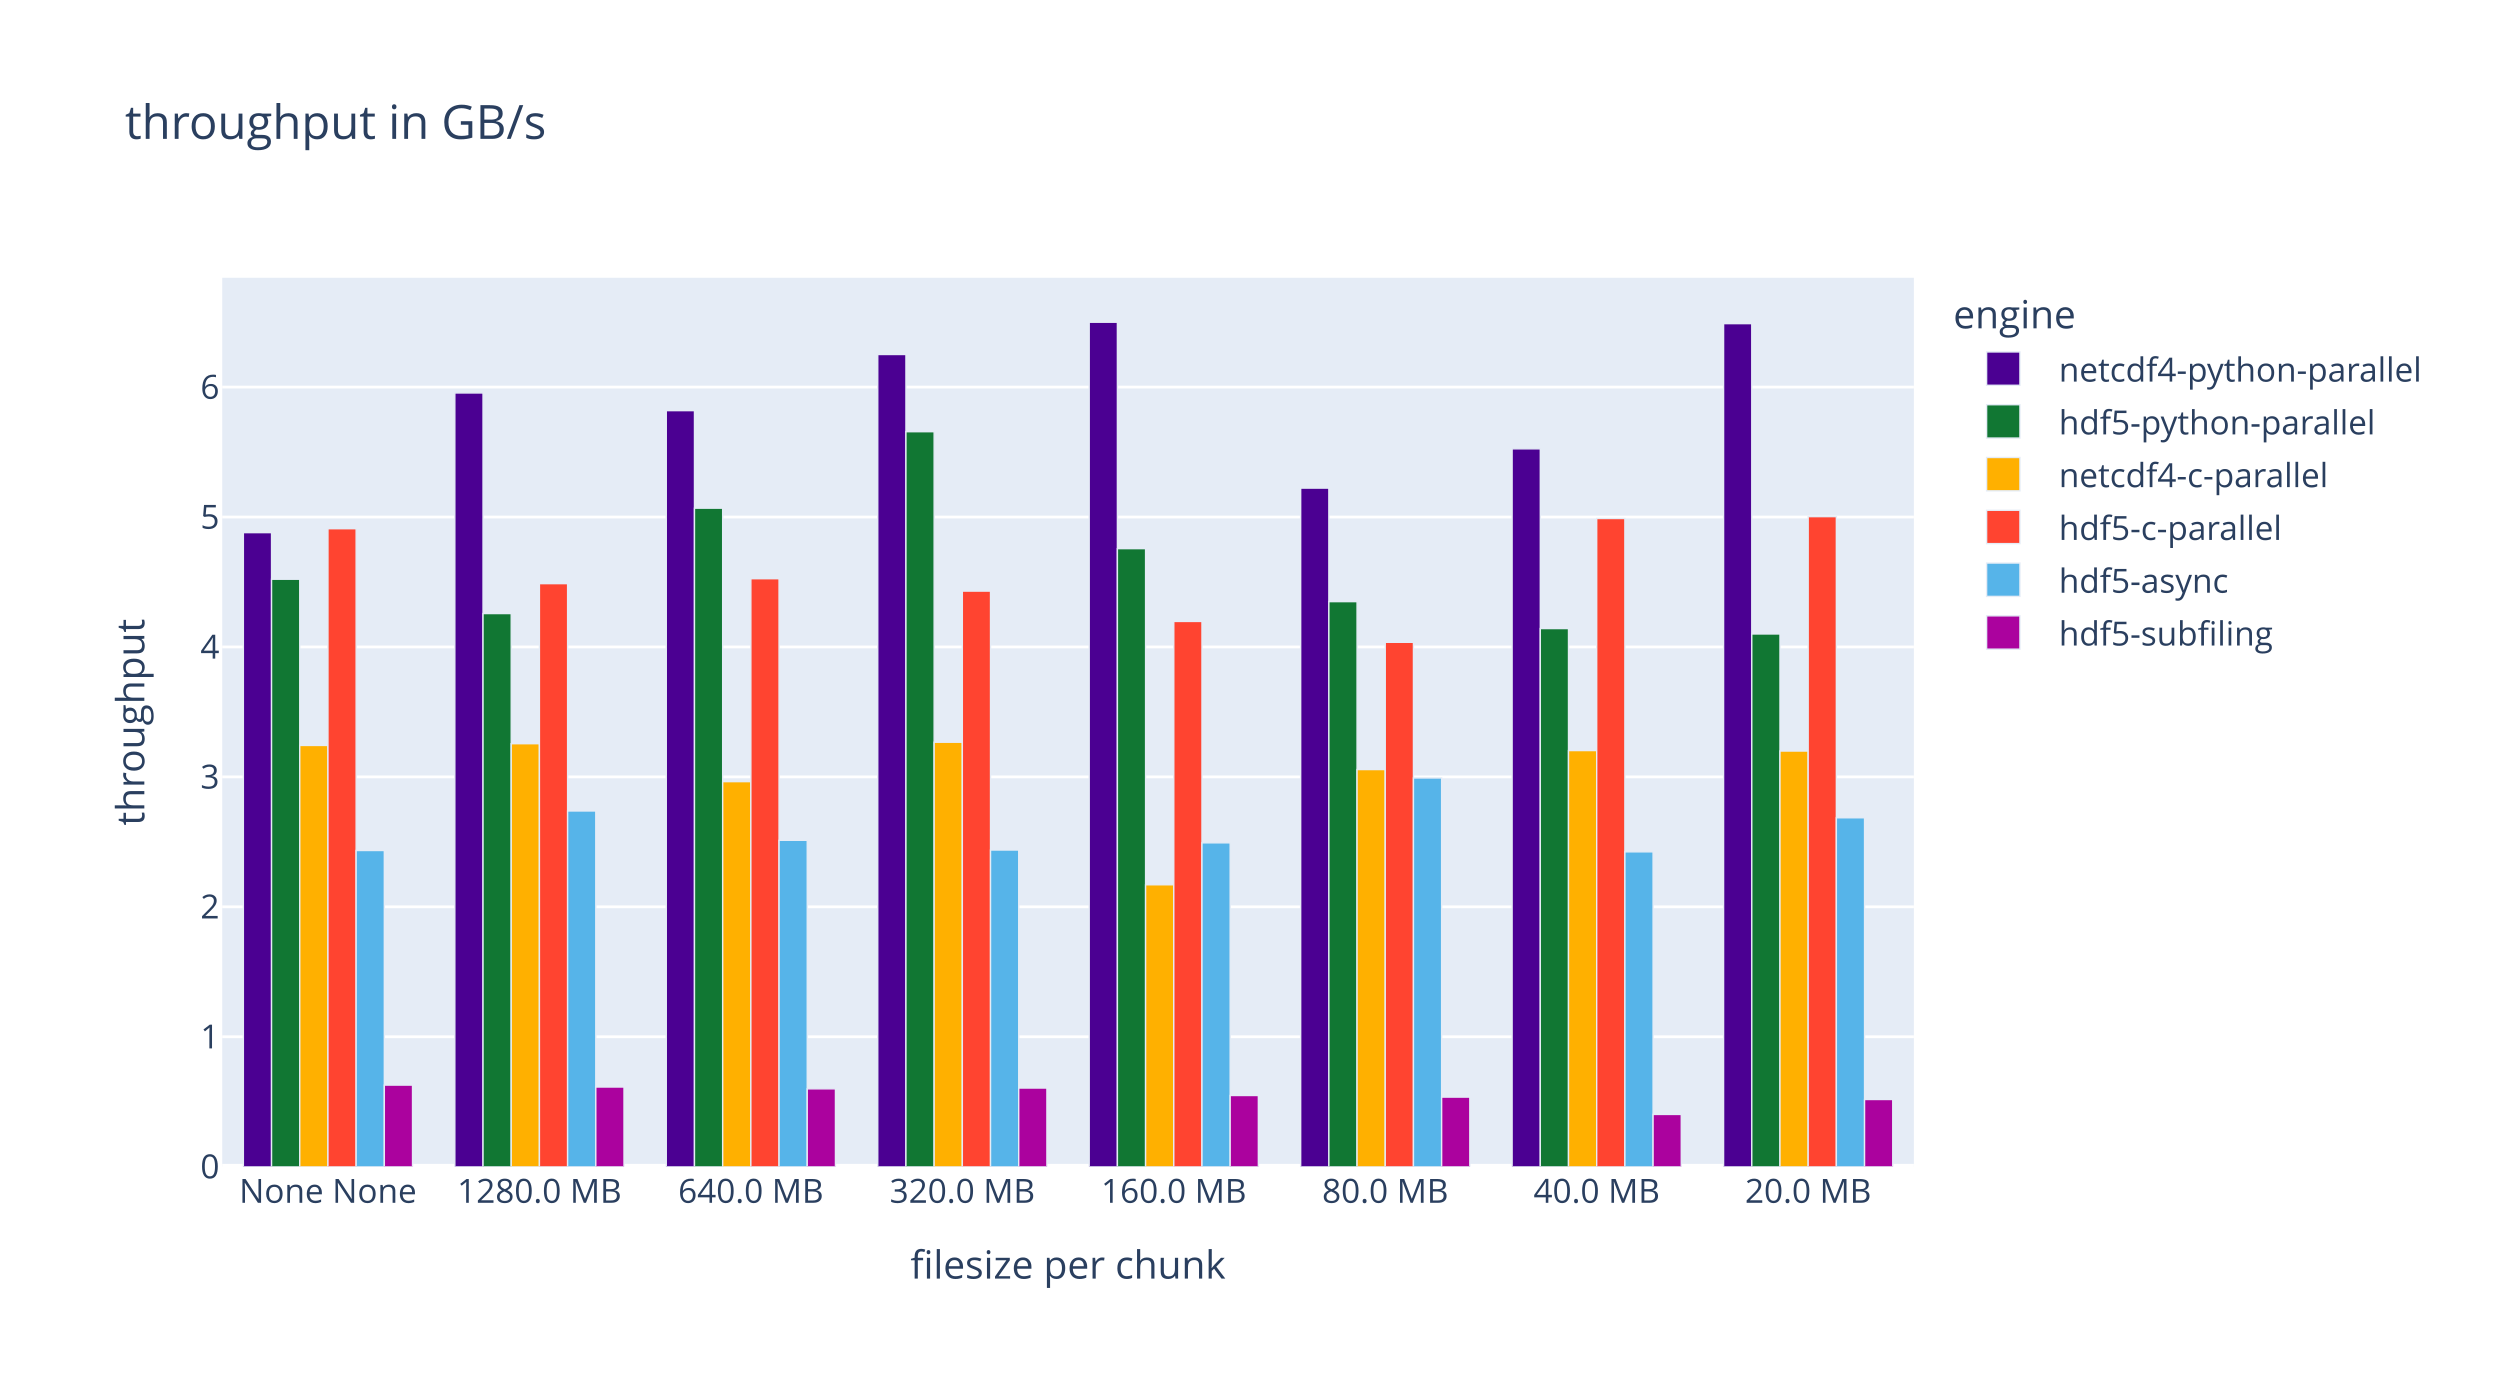
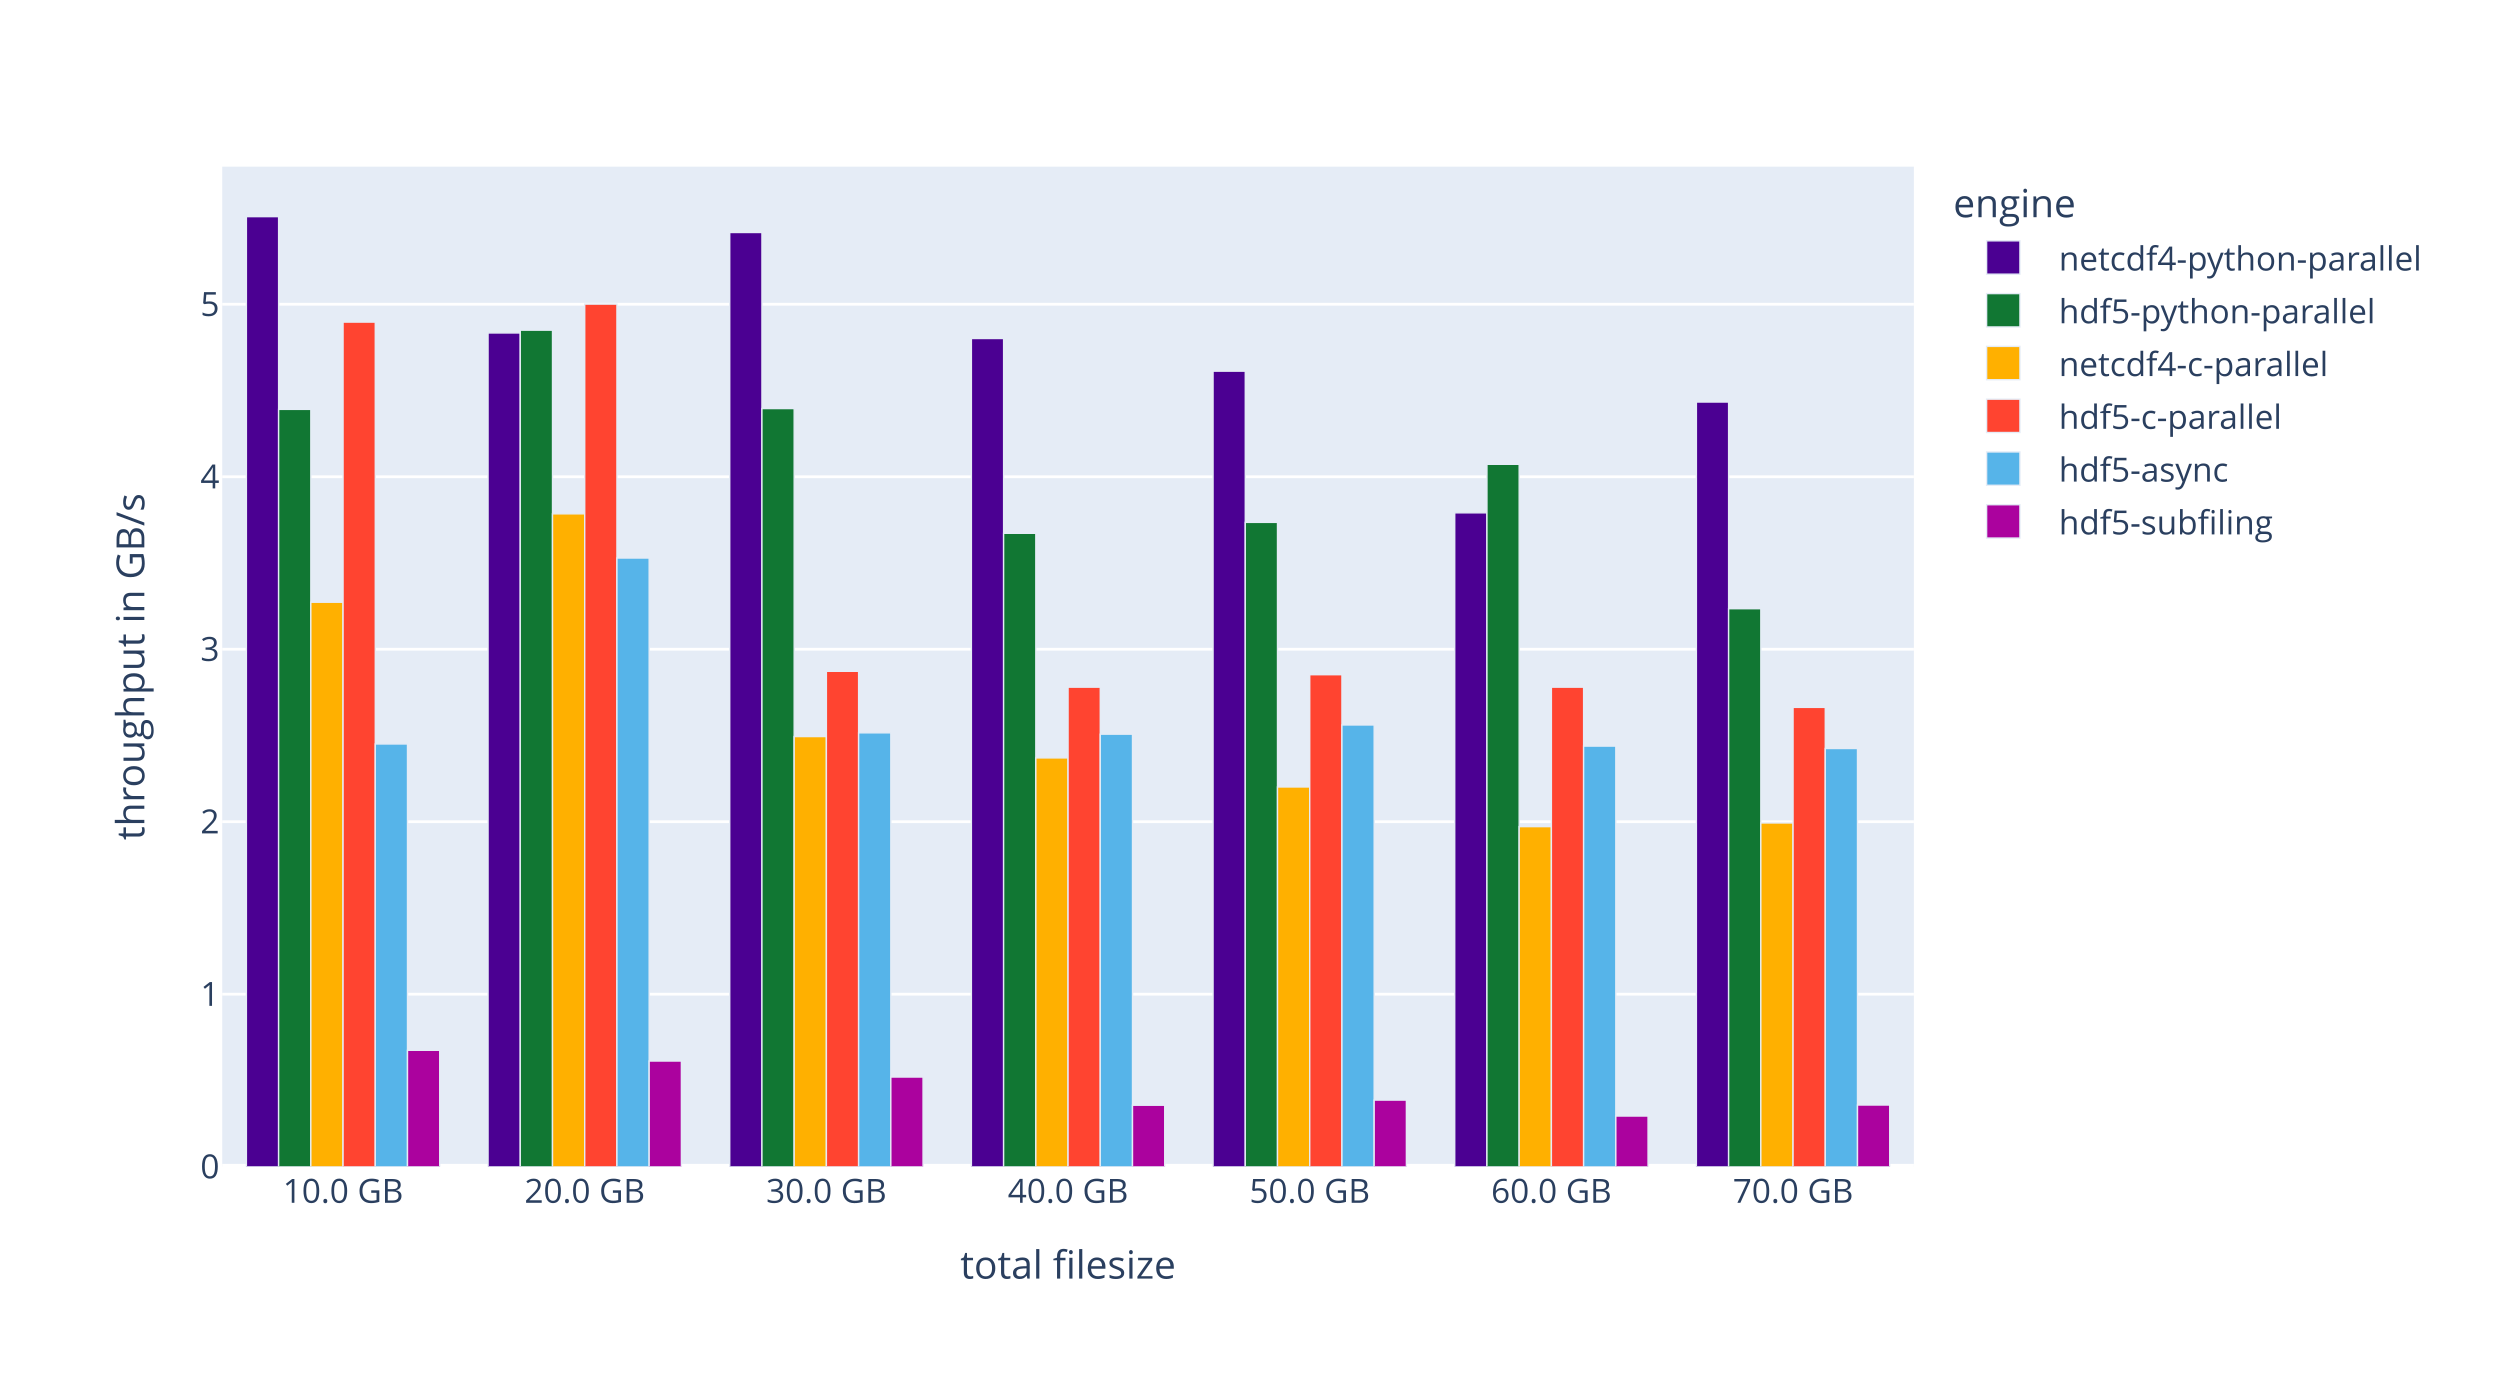
<svg xmlns="http://www.w3.org/2000/svg" class="main-svg" width="900" height="500" style="" viewBox="0 0 900 500">
  <rect x="0" y="0" width="900" height="500" style="fill: rgb(255, 255, 255); fill-opacity: 1;" />
-   <defs id="defs-789a8e">
+   <defs id="defs-7b2606">
    <g class="clips">
-       <clipPath id="clip789a8exyplot" class="plotclip">
-         <rect width="609" height="320" />
+       <clipPath id="clip7b2606xyplot" class="plotclip">
+         <rect width="609" height="360" />
      </clipPath>
-       <clipPath class="axesclip" id="clip789a8ex">
+       <clipPath class="axesclip" id="clip7b2606x">
        <rect x="80" y="0" width="609" height="500" />
      </clipPath>
-       <clipPath class="axesclip" id="clip789a8ey">
-         <rect x="0" y="100" width="900" height="320" />
+       <clipPath class="axesclip" id="clip7b2606y">
+         <rect x="0" y="60" width="900" height="360" />
      </clipPath>
-       <clipPath class="axesclip" id="clip789a8exy">
-         <rect x="80" y="100" width="609" height="320" />
+       <clipPath class="axesclip" id="clip7b2606xy">
+         <rect x="80" y="60" width="609" height="360" />
      </clipPath>
    </g>
    <g class="gradients" />
    <g class="patterns" />
  </defs>
  <g class="bglayer">
-     <rect class="bg" x="80" y="100" width="609" height="320" style="fill: rgb(229, 236, 246); fill-opacity: 1; stroke-width: 0;" />
+     <rect class="bg" x="80" y="60" width="609" height="360" style="fill: rgb(229, 236, 246); fill-opacity: 1; stroke-width: 0;" />
  </g>
  <g class="layer-below">
    <g class="imagelayer" />
    <g class="shapelayer" />
  </g>
  <g class="cartesianlayer">
    <g class="subplot xy">
      <g class="layer-subplot">
        <g class="shapelayer" />
        <g class="imagelayer" />
      </g>
      <g class="minor-gridlayer">
        <g class="x" />
        <g class="y" />
      </g>
      <g class="gridlayer">
        <g class="x" />
        <g class="y">
-           <path class="ygrid crisp" transform="translate(0,373.23)" d="M80,0h609" style="stroke: rgb(255, 255, 255); stroke-opacity: 1; stroke-width: 1px;" />
-           <path class="ygrid crisp" transform="translate(0,326.45)" d="M80,0h609" style="stroke: rgb(255, 255, 255); stroke-opacity: 1; stroke-width: 1px;" />
-           <path class="ygrid crisp" transform="translate(0,279.68)" d="M80,0h609" style="stroke: rgb(255, 255, 255); stroke-opacity: 1; stroke-width: 1px;" />
-           <path class="ygrid crisp" transform="translate(0,232.9)" d="M80,0h609" style="stroke: rgb(255, 255, 255); stroke-opacity: 1; stroke-width: 1px;" />
-           <path class="ygrid crisp" transform="translate(0,186.13)" d="M80,0h609" style="stroke: rgb(255, 255, 255); stroke-opacity: 1; stroke-width: 1px;" />
-           <path class="ygrid crisp" transform="translate(0,139.35)" d="M80,0h609" style="stroke: rgb(255, 255, 255); stroke-opacity: 1; stroke-width: 1px;" />
+           <path class="ygrid crisp" transform="translate(0,357.91)" d="M80,0h609" style="stroke: rgb(255, 255, 255); stroke-opacity: 1; stroke-width: 1px;" />
+           <path class="ygrid crisp" transform="translate(0,295.81)" d="M80,0h609" style="stroke: rgb(255, 255, 255); stroke-opacity: 1; stroke-width: 1px;" />
+           <path class="ygrid crisp" transform="translate(0,233.72)" d="M80,0h609" style="stroke: rgb(255, 255, 255); stroke-opacity: 1; stroke-width: 1px;" />
+           <path class="ygrid crisp" transform="translate(0,171.63)" d="M80,0h609" style="stroke: rgb(255, 255, 255); stroke-opacity: 1; stroke-width: 1px;" />
+           <path class="ygrid crisp" transform="translate(0,109.53)" d="M80,0h609" style="stroke: rgb(255, 255, 255); stroke-opacity: 1; stroke-width: 1px;" />
        </g>
      </g>
      <g class="zerolinelayer">
        <path class="yzl zl crisp" transform="translate(0,420)" d="M80,0h609" style="stroke: rgb(255, 255, 255); stroke-opacity: 1; stroke-width: 2px;" />
      </g>
      <g class="layer-between">
        <g class="shapelayer" />
        <g class="imagelayer" />
      </g>
      <path class="xlines-below" />
      <path class="ylines-below" />
      <g class="overlines-below" />
      <g class="xaxislayer-below" />
      <g class="yaxislayer-below" />
      <g class="overaxes-below" />
      <g class="overplot">
-         <g class="xy" transform="translate(80,100)" clip-path="url(#clip789a8exyplot)">
+         <g class="xy" transform="translate(80,60)" clip-path="url(#clip7b2606xyplot)">
          <g class="barlayer mlayer">
            <g class="trace bars" style="opacity: 1;">
              <g class="points">
                <g class="point">
-                   <path d="M7.61,320V91.74H17.76V320Z" style="vector-effect: none; opacity: 1; stroke-width: 0.5px; fill: rgb(75, 0, 146); fill-opacity: 1; stroke: rgb(229, 236, 246); stroke-opacity: 1;" />
-                 </g>
-                 <g class="point">
-                   <path d="M83.74,320V41.46H93.89V320Z" style="vector-effect: none; opacity: 1; stroke-width: 0.5px; fill: rgb(75, 0, 146); fill-opacity: 1; stroke: rgb(229, 236, 246); stroke-opacity: 1;" />
-                 </g>
-                 <g class="point">
-                   <path d="M159.86,320V47.82H170.01V320Z" style="vector-effect: none; opacity: 1; stroke-width: 0.5px; fill: rgb(75, 0, 146); fill-opacity: 1; stroke: rgb(229, 236, 246); stroke-opacity: 1;" />
-                 </g>
-                 <g class="point">
-                   <path d="M235.99,320V27.62H246.14V320Z" style="vector-effect: none; opacity: 1; stroke-width: 0.5px; fill: rgb(75, 0, 146); fill-opacity: 1; stroke: rgb(229, 236, 246); stroke-opacity: 1;" />
-                 </g>
-                 <g class="point">
-                   <path d="M312.11,320V16H322.26V320Z" style="vector-effect: none; opacity: 1; stroke-width: 0.5px; fill: rgb(75, 0, 146); fill-opacity: 1; stroke: rgb(229, 236, 246); stroke-opacity: 1;" />
-                 </g>
-                 <g class="point">
-                   <path d="M388.24,320V75.72H398.39V320Z" style="vector-effect: none; opacity: 1; stroke-width: 0.5px; fill: rgb(75, 0, 146); fill-opacity: 1; stroke: rgb(229, 236, 246); stroke-opacity: 1;" />
-                 </g>
-                 <g class="point">
-                   <path d="M464.36,320V61.58H474.51V320Z" style="vector-effect: none; opacity: 1; stroke-width: 0.5px; fill: rgb(75, 0, 146); fill-opacity: 1; stroke: rgb(229, 236, 246); stroke-opacity: 1;" />
-                 </g>
-                 <g class="point">
-                   <path d="M540.49,320V16.51H550.64V320Z" style="vector-effect: none; opacity: 1; stroke-width: 0.5px; fill: rgb(75, 0, 146); fill-opacity: 1; stroke: rgb(229, 236, 246); stroke-opacity: 1;" />
-                 </g>
-               </g>
-             </g>
-             <g class="trace bars" style="opacity: 1;">
-               <g class="points">
-                 <g class="point">
-                   <path d="M17.76,320V108.52H27.91V320Z" style="vector-effect: none; opacity: 1; stroke-width: 0.5px; fill: rgb(17, 119, 51); fill-opacity: 1; stroke: rgb(229, 236, 246); stroke-opacity: 1;" />
-                 </g>
-                 <g class="point">
-                   <path d="M93.89,320V120.89H104.04V320Z" style="vector-effect: none; opacity: 1; stroke-width: 0.5px; fill: rgb(17, 119, 51); fill-opacity: 1; stroke: rgb(229, 236, 246); stroke-opacity: 1;" />
-                 </g>
-                 <g class="point">
-                   <path d="M170.01,320V82.95H180.16V320Z" style="vector-effect: none; opacity: 1; stroke-width: 0.5px; fill: rgb(17, 119, 51); fill-opacity: 1; stroke: rgb(229, 236, 246); stroke-opacity: 1;" />
-                 </g>
-                 <g class="point">
-                   <path d="M246.14,320V55.42H256.29V320Z" style="vector-effect: none; opacity: 1; stroke-width: 0.5px; fill: rgb(17, 119, 51); fill-opacity: 1; stroke: rgb(229, 236, 246); stroke-opacity: 1;" />
-                 </g>
-                 <g class="point">
-                   <path d="M322.26,320V97.52H332.41V320Z" style="vector-effect: none; opacity: 1; stroke-width: 0.5px; fill: rgb(17, 119, 51); fill-opacity: 1; stroke: rgb(229, 236, 246); stroke-opacity: 1;" />
-                 </g>
-                 <g class="point">
-                   <path d="M398.39,320V116.59H408.54V320Z" style="vector-effect: none; opacity: 1; stroke-width: 0.5px; fill: rgb(17, 119, 51); fill-opacity: 1; stroke: rgb(229, 236, 246); stroke-opacity: 1;" />
-                 </g>
-                 <g class="point">
-                   <path d="M474.51,320V126.29H484.66V320Z" style="vector-effect: none; opacity: 1; stroke-width: 0.5px; fill: rgb(17, 119, 51); fill-opacity: 1; stroke: rgb(229, 236, 246); stroke-opacity: 1;" />
-                 </g>
-                 <g class="point">
-                   <path d="M550.64,320V128.23H560.79V320Z" style="vector-effect: none; opacity: 1; stroke-width: 0.5px; fill: rgb(17, 119, 51); fill-opacity: 1; stroke: rgb(229, 236, 246); stroke-opacity: 1;" />
-                 </g>
-               </g>
-             </g>
-             <g class="trace bars" style="opacity: 1;">
-               <g class="points">
-                 <g class="point">
-                   <path d="M27.91,320V168.35H38.06V320Z" style="vector-effect: none; opacity: 1; stroke-width: 0.5px; fill: rgb(255, 176, 0); fill-opacity: 1; stroke: rgb(229, 236, 246); stroke-opacity: 1;" />
-                 </g>
-                 <g class="point">
-                   <path d="M104.04,320V167.74H114.19V320Z" style="vector-effect: none; opacity: 1; stroke-width: 0.5px; fill: rgb(255, 176, 0); fill-opacity: 1; stroke: rgb(229, 236, 246); stroke-opacity: 1;" />
-                 </g>
-                 <g class="point">
-                   <path d="M180.16,320V181.39H190.31V320Z" style="vector-effect: none; opacity: 1; stroke-width: 0.5px; fill: rgb(255, 176, 0); fill-opacity: 1; stroke: rgb(229, 236, 246); stroke-opacity: 1;" />
-                 </g>
-                 <g class="point">
-                   <path d="M256.29,320V167.2H266.44V320Z" style="vector-effect: none; opacity: 1; stroke-width: 0.5px; fill: rgb(255, 176, 0); fill-opacity: 1; stroke: rgb(229, 236, 246); stroke-opacity: 1;" />
-                 </g>
-                 <g class="point">
-                   <path d="M332.41,320V218.51H342.56V320Z" style="vector-effect: none; opacity: 1; stroke-width: 0.5px; fill: rgb(255, 176, 0); fill-opacity: 1; stroke: rgb(229, 236, 246); stroke-opacity: 1;" />
-                 </g>
-                 <g class="point">
-                   <path d="M408.54,320V177.04H418.69V320Z" style="vector-effect: none; opacity: 1; stroke-width: 0.5px; fill: rgb(255, 176, 0); fill-opacity: 1; stroke: rgb(229, 236, 246); stroke-opacity: 1;" />
-                 </g>
-                 <g class="point">
-                   <path d="M484.66,320V170.21H494.81V320Z" style="vector-effect: none; opacity: 1; stroke-width: 0.5px; fill: rgb(255, 176, 0); fill-opacity: 1; stroke: rgb(229, 236, 246); stroke-opacity: 1;" />
-                 </g>
-                 <g class="point">
-                   <path d="M560.79,320V170.38H570.94V320Z" style="vector-effect: none; opacity: 1; stroke-width: 0.5px; fill: rgb(255, 176, 0); fill-opacity: 1; stroke: rgb(229, 236, 246); stroke-opacity: 1;" />
-                 </g>
-               </g>
-             </g>
-             <g class="trace bars" style="opacity: 1;">
-               <g class="points">
-                 <g class="point">
-                   <path d="M38.06,320V90.34H48.21V320Z" style="vector-effect: none; opacity: 1; stroke-width: 0.5px; fill: rgb(255, 68, 48); fill-opacity: 1; stroke: rgb(229, 236, 246); stroke-opacity: 1;" />
-                 </g>
-                 <g class="point">
-                   <path d="M114.19,320V110.12H124.34V320Z" style="vector-effect: none; opacity: 1; stroke-width: 0.5px; fill: rgb(255, 68, 48); fill-opacity: 1; stroke: rgb(229, 236, 246); stroke-opacity: 1;" />
-                 </g>
-                 <g class="point">
-                   <path d="M190.31,320V108.33H200.46V320Z" style="vector-effect: none; opacity: 1; stroke-width: 0.5px; fill: rgb(255, 68, 48); fill-opacity: 1; stroke: rgb(229, 236, 246); stroke-opacity: 1;" />
-                 </g>
-                 <g class="point">
-                   <path d="M266.44,320V112.79H276.59V320Z" style="vector-effect: none; opacity: 1; stroke-width: 0.5px; fill: rgb(255, 68, 48); fill-opacity: 1; stroke: rgb(229, 236, 246); stroke-opacity: 1;" />
-                 </g>
-                 <g class="point">
-                   <path d="M342.56,320V123.71H352.71V320Z" style="vector-effect: none; opacity: 1; stroke-width: 0.5px; fill: rgb(255, 68, 48); fill-opacity: 1; stroke: rgb(229, 236, 246); stroke-opacity: 1;" />
-                 </g>
-                 <g class="point">
-                   <path d="M418.69,320V131.22H428.84V320Z" style="vector-effect: none; opacity: 1; stroke-width: 0.5px; fill: rgb(255, 68, 48); fill-opacity: 1; stroke: rgb(229, 236, 246); stroke-opacity: 1;" />
-                 </g>
-                 <g class="point">
-                   <path d="M494.81,320V86.67H504.96V320Z" style="vector-effect: none; opacity: 1; stroke-width: 0.5px; fill: rgb(255, 68, 48); fill-opacity: 1; stroke: rgb(229, 236, 246); stroke-opacity: 1;" />
-                 </g>
-                 <g class="point">
-                   <path d="M570.94,320V85.99H581.09V320Z" style="vector-effect: none; opacity: 1; stroke-width: 0.5px; fill: rgb(255, 68, 48); fill-opacity: 1; stroke: rgb(229, 236, 246); stroke-opacity: 1;" />
-                 </g>
-               </g>
-             </g>
-             <g class="trace bars" style="opacity: 1;">
-               <g class="points">
-                 <g class="point">
-                   <path d="M48.21,320V206.18H58.36V320Z" style="vector-effect: none; opacity: 1; stroke-width: 0.5px; fill: rgb(86, 180, 233); fill-opacity: 1; stroke: rgb(229, 236, 246); stroke-opacity: 1;" />
-                 </g>
-                 <g class="point">
-                   <path d="M124.34,320V191.95H134.49V320Z" style="vector-effect: none; opacity: 1; stroke-width: 0.5px; fill: rgb(86, 180, 233); fill-opacity: 1; stroke: rgb(229, 236, 246); stroke-opacity: 1;" />
-                 </g>
-                 <g class="point">
-                   <path d="M200.46,320V202.52H210.61V320Z" style="vector-effect: none; opacity: 1; stroke-width: 0.5px; fill: rgb(86, 180, 233); fill-opacity: 1; stroke: rgb(229, 236, 246); stroke-opacity: 1;" />
-                 </g>
-                 <g class="point">
-                   <path d="M276.59,320V206.01H286.74V320Z" style="vector-effect: none; opacity: 1; stroke-width: 0.5px; fill: rgb(86, 180, 233); fill-opacity: 1; stroke: rgb(229, 236, 246); stroke-opacity: 1;" />
-                 </g>
-                 <g class="point">
-                   <path d="M352.71,320V203.42H362.86V320Z" style="vector-effect: none; opacity: 1; stroke-width: 0.5px; fill: rgb(86, 180, 233); fill-opacity: 1; stroke: rgb(229, 236, 246); stroke-opacity: 1;" />
-                 </g>
-                 <g class="point">
-                   <path d="M428.84,320V180.06H438.99V320Z" style="vector-effect: none; opacity: 1; stroke-width: 0.5px; fill: rgb(86, 180, 233); fill-opacity: 1; stroke: rgb(229, 236, 246); stroke-opacity: 1;" />
-                 </g>
-                 <g class="point">
-                   <path d="M504.96,320V206.66H515.11V320Z" style="vector-effect: none; opacity: 1; stroke-width: 0.5px; fill: rgb(86, 180, 233); fill-opacity: 1; stroke: rgb(229, 236, 246); stroke-opacity: 1;" />
-                 </g>
-                 <g class="point">
-                   <path d="M581.09,320V194.39H591.24V320Z" style="vector-effect: none; opacity: 1; stroke-width: 0.5px; fill: rgb(86, 180, 233); fill-opacity: 1; stroke: rgb(229, 236, 246); stroke-opacity: 1;" />
-                 </g>
-               </g>
-             </g>
-             <g class="trace bars" style="opacity: 1;">
-               <g class="points">
-                 <g class="point">
-                   <path d="M58.36,320V290.63H68.51V320Z" style="vector-effect: none; opacity: 1; stroke-width: 0.5px; fill: rgb(171, 2, 158); fill-opacity: 1; stroke: rgb(229, 236, 246); stroke-opacity: 1;" />
-                 </g>
-                 <g class="point">
-                   <path d="M134.49,320V291.33H144.64V320Z" style="vector-effect: none; opacity: 1; stroke-width: 0.5px; fill: rgb(171, 2, 158); fill-opacity: 1; stroke: rgb(229, 236, 246); stroke-opacity: 1;" />
-                 </g>
-                 <g class="point">
-                   <path d="M210.61,320V291.98H220.76V320Z" style="vector-effect: none; opacity: 1; stroke-width: 0.5px; fill: rgb(171, 2, 158); fill-opacity: 1; stroke: rgb(229, 236, 246); stroke-opacity: 1;" />
-                 </g>
-                 <g class="point">
-                   <path d="M286.74,320V291.7H296.89V320Z" style="vector-effect: none; opacity: 1; stroke-width: 0.5px; fill: rgb(171, 2, 158); fill-opacity: 1; stroke: rgb(229, 236, 246); stroke-opacity: 1;" />
-                 </g>
-                 <g class="point">
-                   <path d="M362.86,320V294.39H373.01V320Z" style="vector-effect: none; opacity: 1; stroke-width: 0.5px; fill: rgb(171, 2, 158); fill-opacity: 1; stroke: rgb(229, 236, 246); stroke-opacity: 1;" />
-                 </g>
-                 <g class="point">
-                   <path d="M438.99,320V294.96H449.14V320Z" style="vector-effect: none; opacity: 1; stroke-width: 0.5px; fill: rgb(171, 2, 158); fill-opacity: 1; stroke: rgb(229, 236, 246); stroke-opacity: 1;" />
-                 </g>
-                 <g class="point">
-                   <path d="M515.11,320V301.19H525.26V320Z" style="vector-effect: none; opacity: 1; stroke-width: 0.5px; fill: rgb(171, 2, 158); fill-opacity: 1; stroke: rgb(229, 236, 246); stroke-opacity: 1;" />
-                 </g>
-                 <g class="point">
-                   <path d="M591.24,320V295.83H601.39V320Z" style="vector-effect: none; opacity: 1; stroke-width: 0.5px; fill: rgb(171, 2, 158); fill-opacity: 1; stroke: rgb(229, 236, 246); stroke-opacity: 1;" />
+                   <path d="M8.7,360V18H20.3V360Z" style="vector-effect: none; opacity: 1; stroke-width: 0.5px; fill: rgb(75, 0, 146); fill-opacity: 1; stroke: rgb(229, 236, 246); stroke-opacity: 1;" />
+                 </g>
+                 <g class="point">
+                   <path d="M95.7,360V59.86H107.3V360Z" style="vector-effect: none; opacity: 1; stroke-width: 0.5px; fill: rgb(75, 0, 146); fill-opacity: 1; stroke: rgb(229, 236, 246); stroke-opacity: 1;" />
+                 </g>
+                 <g class="point">
+                   <path d="M182.7,360V23.69H194.3V360Z" style="vector-effect: none; opacity: 1; stroke-width: 0.5px; fill: rgb(75, 0, 146); fill-opacity: 1; stroke: rgb(229, 236, 246); stroke-opacity: 1;" />
+                 </g>
+                 <g class="point">
+                   <path d="M269.7,360V61.87H281.3V360Z" style="vector-effect: none; opacity: 1; stroke-width: 0.5px; fill: rgb(75, 0, 146); fill-opacity: 1; stroke: rgb(229, 236, 246); stroke-opacity: 1;" />
+                 </g>
+                 <g class="point">
+                   <path d="M356.7,360V73.61H368.3V360Z" style="vector-effect: none; opacity: 1; stroke-width: 0.5px; fill: rgb(75, 0, 146); fill-opacity: 1; stroke: rgb(229, 236, 246); stroke-opacity: 1;" />
+                 </g>
+                 <g class="point">
+                   <path d="M443.7,360V124.61H455.3V360Z" style="vector-effect: none; opacity: 1; stroke-width: 0.5px; fill: rgb(75, 0, 146); fill-opacity: 1; stroke: rgb(229, 236, 246); stroke-opacity: 1;" />
+                 </g>
+                 <g class="point">
+                   <path d="M530.7,360V84.74H542.3V360Z" style="vector-effect: none; opacity: 1; stroke-width: 0.5px; fill: rgb(75, 0, 146); fill-opacity: 1; stroke: rgb(229, 236, 246); stroke-opacity: 1;" />
+                 </g>
+               </g>
+             </g>
+             <g class="trace bars" style="opacity: 1;">
+               <g class="points">
+                 <g class="point">
+                   <path d="M20.3,360V87.37H31.9V360Z" style="vector-effect: none; opacity: 1; stroke-width: 0.5px; fill: rgb(17, 119, 51); fill-opacity: 1; stroke: rgb(229, 236, 246); stroke-opacity: 1;" />
+                 </g>
+                 <g class="point">
+                   <path d="M107.3,360V58.87H118.9V360Z" style="vector-effect: none; opacity: 1; stroke-width: 0.5px; fill: rgb(17, 119, 51); fill-opacity: 1; stroke: rgb(229, 236, 246); stroke-opacity: 1;" />
+                 </g>
+                 <g class="point">
+                   <path d="M194.3,360V87.09H205.9V360Z" style="vector-effect: none; opacity: 1; stroke-width: 0.5px; fill: rgb(17, 119, 51); fill-opacity: 1; stroke: rgb(229, 236, 246); stroke-opacity: 1;" />
+                 </g>
+                 <g class="point">
+                   <path d="M281.3,360V131.99H292.9V360Z" style="vector-effect: none; opacity: 1; stroke-width: 0.5px; fill: rgb(17, 119, 51); fill-opacity: 1; stroke: rgb(229, 236, 246); stroke-opacity: 1;" />
+                 </g>
+                 <g class="point">
+                   <path d="M368.3,360V128.05H379.9V360Z" style="vector-effect: none; opacity: 1; stroke-width: 0.5px; fill: rgb(17, 119, 51); fill-opacity: 1; stroke: rgb(229, 236, 246); stroke-opacity: 1;" />
+                 </g>
+                 <g class="point">
+                   <path d="M455.3,360V107.14H466.9V360Z" style="vector-effect: none; opacity: 1; stroke-width: 0.5px; fill: rgb(17, 119, 51); fill-opacity: 1; stroke: rgb(229, 236, 246); stroke-opacity: 1;" />
+                 </g>
+                 <g class="point">
+                   <path d="M542.3,360V159.13H553.9V360Z" style="vector-effect: none; opacity: 1; stroke-width: 0.5px; fill: rgb(17, 119, 51); fill-opacity: 1; stroke: rgb(229, 236, 246); stroke-opacity: 1;" />
+                 </g>
+               </g>
+             </g>
+             <g class="trace bars" style="opacity: 1;">
+               <g class="points">
+                 <g class="point">
+                   <path d="M31.9,360V156.8H43.5V360Z" style="vector-effect: none; opacity: 1; stroke-width: 0.5px; fill: rgb(255, 176, 0); fill-opacity: 1; stroke: rgb(229, 236, 246); stroke-opacity: 1;" />
+                 </g>
+                 <g class="point">
+                   <path d="M118.9,360V124.98H130.5V360Z" style="vector-effect: none; opacity: 1; stroke-width: 0.5px; fill: rgb(255, 176, 0); fill-opacity: 1; stroke: rgb(229, 236, 246); stroke-opacity: 1;" />
+                 </g>
+                 <g class="point">
+                   <path d="M205.9,360V205.16H217.5V360Z" style="vector-effect: none; opacity: 1; stroke-width: 0.5px; fill: rgb(255, 176, 0); fill-opacity: 1; stroke: rgb(229, 236, 246); stroke-opacity: 1;" />
+                 </g>
+                 <g class="point">
+                   <path d="M292.9,360V212.85H304.5V360Z" style="vector-effect: none; opacity: 1; stroke-width: 0.5px; fill: rgb(255, 176, 0); fill-opacity: 1; stroke: rgb(229, 236, 246); stroke-opacity: 1;" />
+                 </g>
+                 <g class="point">
+                   <path d="M379.9,360V223.31H391.5V360Z" style="vector-effect: none; opacity: 1; stroke-width: 0.5px; fill: rgb(255, 176, 0); fill-opacity: 1; stroke: rgb(229, 236, 246); stroke-opacity: 1;" />
+                 </g>
+                 <g class="point">
+                   <path d="M466.9,360V237.58H478.5V360Z" style="vector-effect: none; opacity: 1; stroke-width: 0.5px; fill: rgb(255, 176, 0); fill-opacity: 1; stroke: rgb(229, 236, 246); stroke-opacity: 1;" />
+                 </g>
+                 <g class="point">
+                   <path d="M553.9,360V236.27H565.5V360Z" style="vector-effect: none; opacity: 1; stroke-width: 0.5px; fill: rgb(255, 176, 0); fill-opacity: 1; stroke: rgb(229, 236, 246); stroke-opacity: 1;" />
+                 </g>
+               </g>
+             </g>
+             <g class="trace bars" style="opacity: 1;">
+               <g class="points">
+                 <g class="point">
+                   <path d="M43.5,360V55.95H55.1V360Z" style="vector-effect: none; opacity: 1; stroke-width: 0.5px; fill: rgb(255, 68, 48); fill-opacity: 1; stroke: rgb(229, 236, 246); stroke-opacity: 1;" />
+                 </g>
+                 <g class="point">
+                   <path d="M130.5,360V49.48H142.1V360Z" style="vector-effect: none; opacity: 1; stroke-width: 0.5px; fill: rgb(255, 68, 48); fill-opacity: 1; stroke: rgb(229, 236, 246); stroke-opacity: 1;" />
+                 </g>
+                 <g class="point">
+                   <path d="M217.5,360V181.67H229.1V360Z" style="vector-effect: none; opacity: 1; stroke-width: 0.5px; fill: rgb(255, 68, 48); fill-opacity: 1; stroke: rgb(229, 236, 246); stroke-opacity: 1;" />
+                 </g>
+                 <g class="point">
+                   <path d="M304.5,360V187.37H316.1V360Z" style="vector-effect: none; opacity: 1; stroke-width: 0.5px; fill: rgb(255, 68, 48); fill-opacity: 1; stroke: rgb(229, 236, 246); stroke-opacity: 1;" />
+                 </g>
+                 <g class="point">
+                   <path d="M391.5,360V182.9H403.1V360Z" style="vector-effect: none; opacity: 1; stroke-width: 0.5px; fill: rgb(255, 68, 48); fill-opacity: 1; stroke: rgb(229, 236, 246); stroke-opacity: 1;" />
+                 </g>
+                 <g class="point">
+                   <path d="M478.5,360V187.37H490.1V360Z" style="vector-effect: none; opacity: 1; stroke-width: 0.5px; fill: rgb(255, 68, 48); fill-opacity: 1; stroke: rgb(229, 236, 246); stroke-opacity: 1;" />
+                 </g>
+                 <g class="point">
+                   <path d="M565.5,360V194.66H577.1V360Z" style="vector-effect: none; opacity: 1; stroke-width: 0.5px; fill: rgb(255, 68, 48); fill-opacity: 1; stroke: rgb(229, 236, 246); stroke-opacity: 1;" />
+                 </g>
+               </g>
+             </g>
+             <g class="trace bars" style="opacity: 1;">
+               <g class="points">
+                 <g class="point">
+                   <path d="M55.1,360V207.82H66.7V360Z" style="vector-effect: none; opacity: 1; stroke-width: 0.5px; fill: rgb(86, 180, 233); fill-opacity: 1; stroke: rgb(229, 236, 246); stroke-opacity: 1;" />
+                 </g>
+                 <g class="point">
+                   <path d="M142.1,360V140.89H153.7V360Z" style="vector-effect: none; opacity: 1; stroke-width: 0.5px; fill: rgb(86, 180, 233); fill-opacity: 1; stroke: rgb(229, 236, 246); stroke-opacity: 1;" />
+                 </g>
+                 <g class="point">
+                   <path d="M229.1,360V203.81H240.7V360Z" style="vector-effect: none; opacity: 1; stroke-width: 0.5px; fill: rgb(86, 180, 233); fill-opacity: 1; stroke: rgb(229, 236, 246); stroke-opacity: 1;" />
+                 </g>
+                 <g class="point">
+                   <path d="M316.1,360V204.31H327.7V360Z" style="vector-effect: none; opacity: 1; stroke-width: 0.5px; fill: rgb(86, 180, 233); fill-opacity: 1; stroke: rgb(229, 236, 246); stroke-opacity: 1;" />
+                 </g>
+                 <g class="point">
+                   <path d="M403.1,360V200.99H414.7V360Z" style="vector-effect: none; opacity: 1; stroke-width: 0.5px; fill: rgb(86, 180, 233); fill-opacity: 1; stroke: rgb(229, 236, 246); stroke-opacity: 1;" />
+                 </g>
+                 <g class="point">
+                   <path d="M490.1,360V208.59H501.7V360Z" style="vector-effect: none; opacity: 1; stroke-width: 0.5px; fill: rgb(86, 180, 233); fill-opacity: 1; stroke: rgb(229, 236, 246); stroke-opacity: 1;" />
+                 </g>
+                 <g class="point">
+                   <path d="M577.1,360V209.47H588.7V360Z" style="vector-effect: none; opacity: 1; stroke-width: 0.5px; fill: rgb(86, 180, 233); fill-opacity: 1; stroke: rgb(229, 236, 246); stroke-opacity: 1;" />
+                 </g>
+               </g>
+             </g>
+             <g class="trace bars" style="opacity: 1;">
+               <g class="points">
+                 <g class="point">
+                   <path d="M66.7,360V318.11H78.3V360Z" style="vector-effect: none; opacity: 1; stroke-width: 0.5px; fill: rgb(171, 2, 158); fill-opacity: 1; stroke: rgb(229, 236, 246); stroke-opacity: 1;" />
+                 </g>
+                 <g class="point">
+                   <path d="M153.7,360V321.98H165.3V360Z" style="vector-effect: none; opacity: 1; stroke-width: 0.5px; fill: rgb(171, 2, 158); fill-opacity: 1; stroke: rgb(229, 236, 246); stroke-opacity: 1;" />
+                 </g>
+                 <g class="point">
+                   <path d="M240.7,360V327.74H252.3V360Z" style="vector-effect: none; opacity: 1; stroke-width: 0.5px; fill: rgb(171, 2, 158); fill-opacity: 1; stroke: rgb(229, 236, 246); stroke-opacity: 1;" />
+                 </g>
+                 <g class="point">
+                   <path d="M327.7,360V337.89H339.3V360Z" style="vector-effect: none; opacity: 1; stroke-width: 0.5px; fill: rgb(171, 2, 158); fill-opacity: 1; stroke: rgb(229, 236, 246); stroke-opacity: 1;" />
+                 </g>
+                 <g class="point">
+                   <path d="M414.7,360V336.03H426.3V360Z" style="vector-effect: none; opacity: 1; stroke-width: 0.5px; fill: rgb(171, 2, 158); fill-opacity: 1; stroke: rgb(229, 236, 246); stroke-opacity: 1;" />
+                 </g>
+                 <g class="point">
+                   <path d="M501.7,360V341.78H513.3V360Z" style="vector-effect: none; opacity: 1; stroke-width: 0.5px; fill: rgb(171, 2, 158); fill-opacity: 1; stroke: rgb(229, 236, 246); stroke-opacity: 1;" />
+                 </g>
+                 <g class="point">
+                   <path d="M588.7,360V337.81H600.3V360Z" style="vector-effect: none; opacity: 1; stroke-width: 0.5px; fill: rgb(171, 2, 158); fill-opacity: 1; stroke: rgb(229, 236, 246); stroke-opacity: 1;" />
                </g>
              </g>
            </g>
          </g>
        </g>
      </g>
      <path class="xlines-above crisp" d="M0,0" style="fill: none;" />
      <path class="ylines-above crisp" d="M0,0" style="fill: none;" />
      <g class="overlines-above" />
      <g class="xaxislayer-above">
        <g class="xtick">
-           <text text-anchor="middle" x="0" y="433" transform="translate(118.06,0)" style="font-family: 'Open Sans', verdana, arial, sans-serif; font-size: 12px; fill: rgb(42, 63, 95); fill-opacity: 1; white-space: pre; opacity: 1;">None None</text>
-         </g>
-         <g class="xtick">
-           <text text-anchor="middle" x="0" y="433" transform="translate(194.19,0)" style="font-family: 'Open Sans', verdana, arial, sans-serif; font-size: 12px; fill: rgb(42, 63, 95); fill-opacity: 1; white-space: pre; opacity: 1;">1280.0 MB</text>
-         </g>
-         <g class="xtick">
-           <text text-anchor="middle" x="0" y="433" transform="translate(270.31,0)" style="font-family: 'Open Sans', verdana, arial, sans-serif; font-size: 12px; fill: rgb(42, 63, 95); fill-opacity: 1; white-space: pre; opacity: 1;">640.0 MB</text>
-         </g>
-         <g class="xtick">
-           <text text-anchor="middle" x="0" y="433" transform="translate(346.44,0)" style="font-family: 'Open Sans', verdana, arial, sans-serif; font-size: 12px; fill: rgb(42, 63, 95); fill-opacity: 1; white-space: pre; opacity: 1;">320.0 MB</text>
-         </g>
-         <g class="xtick">
-           <text text-anchor="middle" x="0" y="433" transform="translate(422.56,0)" style="font-family: 'Open Sans', verdana, arial, sans-serif; font-size: 12px; fill: rgb(42, 63, 95); fill-opacity: 1; white-space: pre; opacity: 1;">160.0 MB</text>
-         </g>
-         <g class="xtick">
-           <text text-anchor="middle" x="0" y="433" transform="translate(498.69,0)" style="font-family: 'Open Sans', verdana, arial, sans-serif; font-size: 12px; fill: rgb(42, 63, 95); fill-opacity: 1; white-space: pre; opacity: 1;">80.0 MB</text>
-         </g>
-         <g class="xtick">
-           <text text-anchor="middle" x="0" y="433" transform="translate(574.81,0)" style="font-family: 'Open Sans', verdana, arial, sans-serif; font-size: 12px; fill: rgb(42, 63, 95); fill-opacity: 1; white-space: pre; opacity: 1;">40.0 MB</text>
-         </g>
-         <g class="xtick">
-           <text text-anchor="middle" x="0" y="433" transform="translate(650.94,0)" style="font-family: 'Open Sans', verdana, arial, sans-serif; font-size: 12px; fill: rgb(42, 63, 95); fill-opacity: 1; white-space: pre; opacity: 1;">20.0 MB</text>
+           <text text-anchor="middle" x="0" y="433" transform="translate(123.5,0)" style="font-family: 'Open Sans', verdana, arial, sans-serif; font-size: 12px; fill: rgb(42, 63, 95); fill-opacity: 1; white-space: pre; opacity: 1;">10.0 GB</text>
+         </g>
+         <g class="xtick">
+           <text text-anchor="middle" x="0" y="433" transform="translate(210.5,0)" style="font-family: 'Open Sans', verdana, arial, sans-serif; font-size: 12px; fill: rgb(42, 63, 95); fill-opacity: 1; white-space: pre; opacity: 1;">20.0 GB</text>
+         </g>
+         <g class="xtick">
+           <text text-anchor="middle" x="0" y="433" transform="translate(297.5,0)" style="font-family: 'Open Sans', verdana, arial, sans-serif; font-size: 12px; fill: rgb(42, 63, 95); fill-opacity: 1; white-space: pre; opacity: 1;">30.0 GB</text>
+         </g>
+         <g class="xtick">
+           <text text-anchor="middle" x="0" y="433" transform="translate(384.5,0)" style="font-family: 'Open Sans', verdana, arial, sans-serif; font-size: 12px; fill: rgb(42, 63, 95); fill-opacity: 1; white-space: pre; opacity: 1;">40.0 GB</text>
+         </g>
+         <g class="xtick">
+           <text text-anchor="middle" x="0" y="433" transform="translate(471.5,0)" style="font-family: 'Open Sans', verdana, arial, sans-serif; font-size: 12px; fill: rgb(42, 63, 95); fill-opacity: 1; white-space: pre; opacity: 1;">50.0 GB</text>
+         </g>
+         <g class="xtick">
+           <text text-anchor="middle" x="0" y="433" transform="translate(558.5,0)" style="font-family: 'Open Sans', verdana, arial, sans-serif; font-size: 12px; fill: rgb(42, 63, 95); fill-opacity: 1; white-space: pre; opacity: 1;">60.0 GB</text>
+         </g>
+         <g class="xtick">
+           <text text-anchor="middle" x="0" y="433" transform="translate(645.5,0)" style="font-family: 'Open Sans', verdana, arial, sans-serif; font-size: 12px; fill: rgb(42, 63, 95); fill-opacity: 1; white-space: pre; opacity: 1;">70.0 GB</text>
        </g>
      </g>
      <g class="yaxislayer-above">
        <g class="ytick">
          <text text-anchor="end" x="79" y="4.2" transform="translate(0,420)" style="font-family: 'Open Sans', verdana, arial, sans-serif; font-size: 12px; fill: rgb(42, 63, 95); fill-opacity: 1; white-space: pre; opacity: 1;">0</text>
        </g>
        <g class="ytick">
-           <text text-anchor="end" x="79" y="4.2" style="font-family: 'Open Sans', verdana, arial, sans-serif; font-size: 12px; fill: rgb(42, 63, 95); fill-opacity: 1; white-space: pre; opacity: 1;" transform="translate(0,373.23)">1</text>
-         </g>
-         <g class="ytick">
-           <text text-anchor="end" x="79" y="4.2" style="font-family: 'Open Sans', verdana, arial, sans-serif; font-size: 12px; fill: rgb(42, 63, 95); fill-opacity: 1; white-space: pre; opacity: 1;" transform="translate(0,326.45)">2</text>
-         </g>
-         <g class="ytick">
-           <text text-anchor="end" x="79" y="4.2" style="font-family: 'Open Sans', verdana, arial, sans-serif; font-size: 12px; fill: rgb(42, 63, 95); fill-opacity: 1; white-space: pre; opacity: 1;" transform="translate(0,279.68)">3</text>
-         </g>
-         <g class="ytick">
-           <text text-anchor="end" x="79" y="4.2" style="font-family: 'Open Sans', verdana, arial, sans-serif; font-size: 12px; fill: rgb(42, 63, 95); fill-opacity: 1; white-space: pre; opacity: 1;" transform="translate(0,232.9)">4</text>
-         </g>
-         <g class="ytick">
-           <text text-anchor="end" x="79" y="4.2" style="font-family: 'Open Sans', verdana, arial, sans-serif; font-size: 12px; fill: rgb(42, 63, 95); fill-opacity: 1; white-space: pre; opacity: 1;" transform="translate(0,186.13)">5</text>
-         </g>
-         <g class="ytick">
-           <text text-anchor="end" x="79" y="4.2" style="font-family: 'Open Sans', verdana, arial, sans-serif; font-size: 12px; fill: rgb(42, 63, 95); fill-opacity: 1; white-space: pre; opacity: 1;" transform="translate(0,139.35)">6</text>
+           <text text-anchor="end" x="79" y="4.2" style="font-family: 'Open Sans', verdana, arial, sans-serif; font-size: 12px; fill: rgb(42, 63, 95); fill-opacity: 1; white-space: pre; opacity: 1;" transform="translate(0,357.91)">1</text>
+         </g>
+         <g class="ytick">
+           <text text-anchor="end" x="79" y="4.2" style="font-family: 'Open Sans', verdana, arial, sans-serif; font-size: 12px; fill: rgb(42, 63, 95); fill-opacity: 1; white-space: pre; opacity: 1;" transform="translate(0,295.81)">2</text>
+         </g>
+         <g class="ytick">
+           <text text-anchor="end" x="79" y="4.2" style="font-family: 'Open Sans', verdana, arial, sans-serif; font-size: 12px; fill: rgb(42, 63, 95); fill-opacity: 1; white-space: pre; opacity: 1;" transform="translate(0,233.72)">3</text>
+         </g>
+         <g class="ytick">
+           <text text-anchor="end" x="79" y="4.2" style="font-family: 'Open Sans', verdana, arial, sans-serif; font-size: 12px; fill: rgb(42, 63, 95); fill-opacity: 1; white-space: pre; opacity: 1;" transform="translate(0,171.63)">4</text>
+         </g>
+         <g class="ytick">
+           <text text-anchor="end" x="79" y="4.2" style="font-family: 'Open Sans', verdana, arial, sans-serif; font-size: 12px; fill: rgb(42, 63, 95); fill-opacity: 1; white-space: pre; opacity: 1;" transform="translate(0,109.53)">5</text>
        </g>
      </g>
      <g class="overaxes-above" />
    </g>
  </g>
  <g class="polarlayer" />
  <g class="smithlayer" />
  <g class="ternarylayer" />
  <g class="geolayer" />
  <g class="funnelarealayer" />
  <g class="pielayer" />
  <g class="iciclelayer" />
  <g class="treemaplayer" />
  <g class="sunburstlayer" />
  <g class="glimages" />
-   <defs id="topdefs-789a8e">
+   <defs id="topdefs-7b2606">
    <g class="clips" />
-     <clipPath id="legend789a8e">
+     <clipPath id="legend7b2606">
      <rect width="187" height="143" x="0" y="0" />
    </clipPath>
  </defs>
  <g class="layer-above">
    <g class="imagelayer" />
    <g class="shapelayer" />
  </g>
  <g class="infolayer">
-     <g class="legend" pointer-events="all" transform="translate(701.18,100)">
+     <g class="legend" pointer-events="all" transform="translate(701.18,60)">
      <rect class="bg" shape-rendering="crispEdges" width="187" height="143" x="0" y="0" style="stroke: rgb(68, 68, 68); stroke-opacity: 1; fill: rgb(255, 255, 255); fill-opacity: 1; stroke-width: 0px;" />
-       <g class="scrollbox" transform="" clip-path="url(#legend789a8e)">
+       <g class="scrollbox" transform="" clip-path="url(#legend7b2606)">
        <text class="legendtitletext" text-anchor="start" x="2" y="18.2" style="font-family: 'Open Sans', verdana, arial, sans-serif; font-size: 14px; fill: rgb(42, 63, 95); fill-opacity: 1; white-space: pre;">engine</text>
        <g class="groups" transform="">
          <g class="traces" transform="translate(0,32.7)" style="opacity: 1;">
            <text class="legendtext" text-anchor="start" x="40" y="4.68" style="font-family: 'Open Sans', verdana, arial, sans-serif; font-size: 12px; fill: rgb(42, 63, 95); fill-opacity: 1; white-space: pre;">netcdf4-python-parallel</text>
            <g class="layers" style="opacity: 1;">
              <g class="legendfill" />
              <g class="legendlines" />
              <g class="legendsymbols">
                <g class="legendpoints">
                  <path class="legendundefined" d="M6,6H-6V-6H6Z" transform="translate(20,0)" style="stroke-width: 0.5px; fill: rgb(75, 0, 146); fill-opacity: 1; stroke: rgb(229, 236, 246); stroke-opacity: 1;" />
                </g>
              </g>
            </g>
            <rect class="legendtoggle" x="0" y="-9.5" width="181.047" height="19" style="fill: rgb(0, 0, 0); fill-opacity: 0;" />
          </g>
        </g>
        <g class="groups" transform="">
          <g class="traces" transform="translate(0,51.7)" style="opacity: 1;">
            <text class="legendtext" text-anchor="start" x="40" y="4.68" style="font-family: 'Open Sans', verdana, arial, sans-serif; font-size: 12px; fill: rgb(42, 63, 95); fill-opacity: 1; white-space: pre;">hdf5-python-parallel</text>
            <g class="layers" style="opacity: 1;">
              <g class="legendfill" />
              <g class="legendlines" />
              <g class="legendsymbols">
                <g class="legendpoints">
                  <path class="legendundefined" d="M6,6H-6V-6H6Z" transform="translate(20,0)" style="stroke-width: 0.5px; fill: rgb(17, 119, 51); fill-opacity: 1; stroke: rgb(229, 236, 246); stroke-opacity: 1;" />
                </g>
              </g>
            </g>
            <rect class="legendtoggle" x="0" y="-9.5" width="181.047" height="19" style="fill: rgb(0, 0, 0); fill-opacity: 0;" />
          </g>
        </g>
        <g class="groups" transform="">
          <g class="traces" transform="translate(0,70.7)" style="opacity: 1;">
            <text class="legendtext" text-anchor="start" x="40" y="4.68" style="font-family: 'Open Sans', verdana, arial, sans-serif; font-size: 12px; fill: rgb(42, 63, 95); fill-opacity: 1; white-space: pre;">netcdf4-c-parallel</text>
            <g class="layers" style="opacity: 1;">
              <g class="legendfill" />
              <g class="legendlines" />
              <g class="legendsymbols">
                <g class="legendpoints">
                  <path class="legendundefined" d="M6,6H-6V-6H6Z" transform="translate(20,0)" style="stroke-width: 0.5px; fill: rgb(255, 176, 0); fill-opacity: 1; stroke: rgb(229, 236, 246); stroke-opacity: 1;" />
                </g>
              </g>
            </g>
            <rect class="legendtoggle" x="0" y="-9.5" width="181.047" height="19" style="fill: rgb(0, 0, 0); fill-opacity: 0;" />
          </g>
        </g>
        <g class="groups" transform="">
          <g class="traces" transform="translate(0,89.7)" style="opacity: 1;">
            <text class="legendtext" text-anchor="start" x="40" y="4.68" style="font-family: 'Open Sans', verdana, arial, sans-serif; font-size: 12px; fill: rgb(42, 63, 95); fill-opacity: 1; white-space: pre;">hdf5-c-parallel</text>
            <g class="layers" style="opacity: 1;">
              <g class="legendfill" />
              <g class="legendlines" />
              <g class="legendsymbols">
                <g class="legendpoints">
                  <path class="legendundefined" d="M6,6H-6V-6H6Z" transform="translate(20,0)" style="stroke-width: 0.5px; fill: rgb(255, 68, 48); fill-opacity: 1; stroke: rgb(229, 236, 246); stroke-opacity: 1;" />
                </g>
              </g>
            </g>
            <rect class="legendtoggle" x="0" y="-9.5" width="181.047" height="19" style="fill: rgb(0, 0, 0); fill-opacity: 0;" />
          </g>
        </g>
        <g class="groups" transform="">
          <g class="traces" transform="translate(0,108.7)" style="opacity: 1;">
            <text class="legendtext" text-anchor="start" x="40" y="4.68" style="font-family: 'Open Sans', verdana, arial, sans-serif; font-size: 12px; fill: rgb(42, 63, 95); fill-opacity: 1; white-space: pre;">hdf5-async</text>
            <g class="layers" style="opacity: 1;">
              <g class="legendfill" />
              <g class="legendlines" />
              <g class="legendsymbols">
                <g class="legendpoints">
                  <path class="legendundefined" d="M6,6H-6V-6H6Z" transform="translate(20,0)" style="stroke-width: 0.5px; fill: rgb(86, 180, 233); fill-opacity: 1; stroke: rgb(229, 236, 246); stroke-opacity: 1;" />
                </g>
              </g>
            </g>
            <rect class="legendtoggle" x="0" y="-9.5" width="181.047" height="19" style="fill: rgb(0, 0, 0); fill-opacity: 0;" />
          </g>
        </g>
        <g class="groups" transform="">
          <g class="traces" transform="translate(0,127.7)" style="opacity: 1;">
            <text class="legendtext" text-anchor="start" x="40" y="4.68" style="font-family: 'Open Sans', verdana, arial, sans-serif; font-size: 12px; fill: rgb(42, 63, 95); fill-opacity: 1; white-space: pre;">hdf5-subfiling</text>
            <g class="layers" style="opacity: 1;">
              <g class="legendfill" />
              <g class="legendlines" />
              <g class="legendsymbols">
                <g class="legendpoints">
                  <path class="legendundefined" d="M6,6H-6V-6H6Z" transform="translate(20,0)" style="stroke-width: 0.5px; fill: rgb(171, 2, 158); fill-opacity: 1; stroke: rgb(229, 236, 246); stroke-opacity: 1;" />
                </g>
              </g>
            </g>
            <rect class="legendtoggle" x="0" y="-9.5" width="181.047" height="19" style="fill: rgb(0, 0, 0); fill-opacity: 0;" />
          </g>
        </g>
      </g>
      <rect class="scrollbar" rx="20" ry="3" width="0" height="0" x="0" y="0" style="fill: rgb(128, 139, 164); fill-opacity: 1;" />
    </g>
-     <g class="g-gtitle">
-       <text class="gtitle" x="45" y="50" text-anchor="start" dy="0em" style="opacity: 1; font-family: 'Open Sans', verdana, arial, sans-serif; font-size: 17px; fill: rgb(42, 63, 95); fill-opacity: 1; white-space: pre;">throughput in GB/s</text>
-     </g>
+     <g class="g-gtitle" />
    <g class="g-xtitle">
-       <text class="xtitle" x="384.5" y="460.3" text-anchor="middle" style="opacity: 1; font-family: 'Open Sans', verdana, arial, sans-serif; font-size: 14px; fill: rgb(42, 63, 95); fill-opacity: 1; white-space: pre;">filesize per chunk</text>
+       <text class="xtitle" x="384.5" y="460.3" text-anchor="middle" style="opacity: 1; font-family: 'Open Sans', verdana, arial, sans-serif; font-size: 14px; fill: rgb(42, 63, 95); fill-opacity: 1; white-space: pre;">total filesize</text>
    </g>
    <g class="g-ytitle">
-       <text class="ytitle" transform="rotate(-90,51.95938,260)" x="51.959" y="260" text-anchor="middle" style="opacity: 1; font-family: 'Open Sans', verdana, arial, sans-serif; font-size: 14px; fill: rgb(42, 63, 95); fill-opacity: 1; white-space: pre;">throughput</text>
+       <text class="ytitle" transform="rotate(-90,51.95938,240)" x="51.959" y="240" text-anchor="middle" style="opacity: 1; font-family: 'Open Sans', verdana, arial, sans-serif; font-size: 14px; fill: rgb(42, 63, 95); fill-opacity: 1; white-space: pre;">throughput in GB/s</text>
    </g>
  </g>
</svg>
